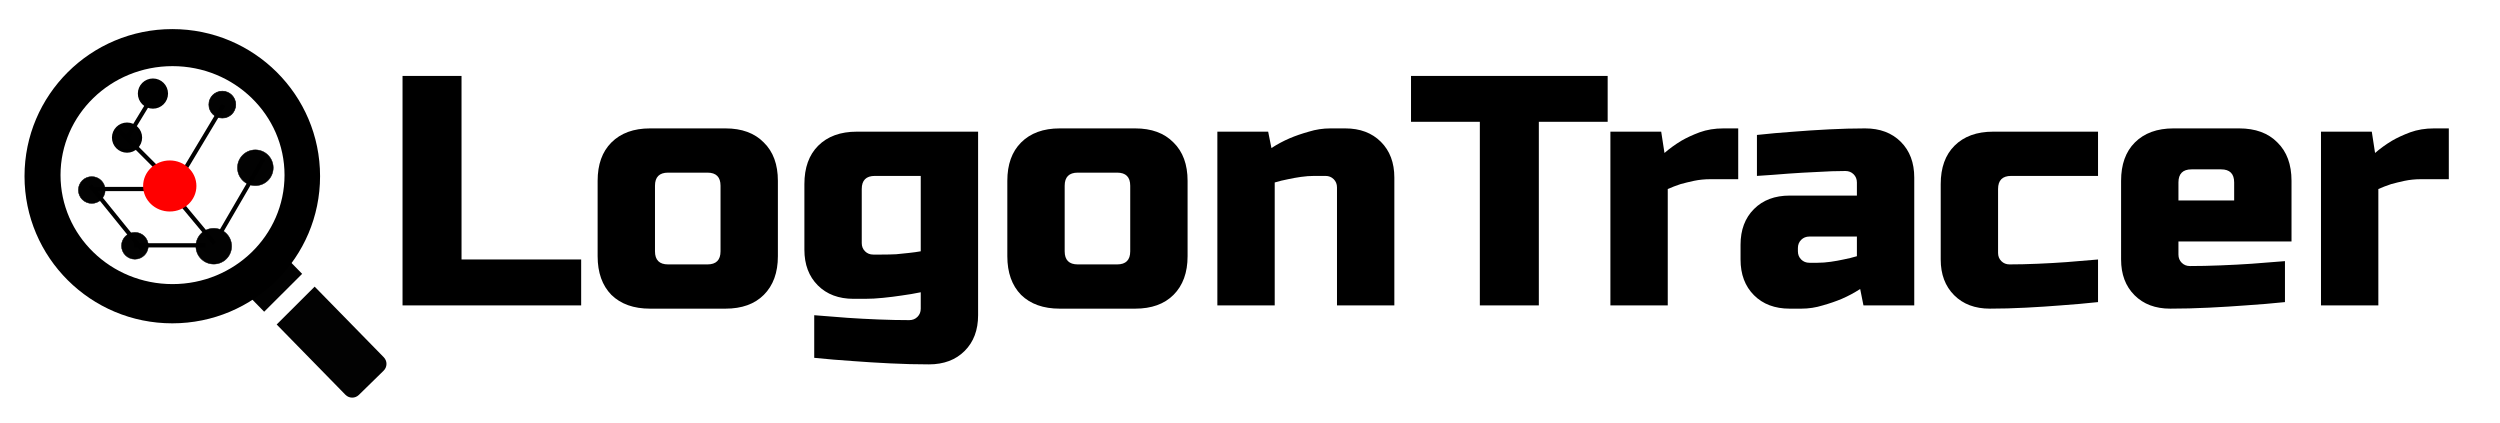
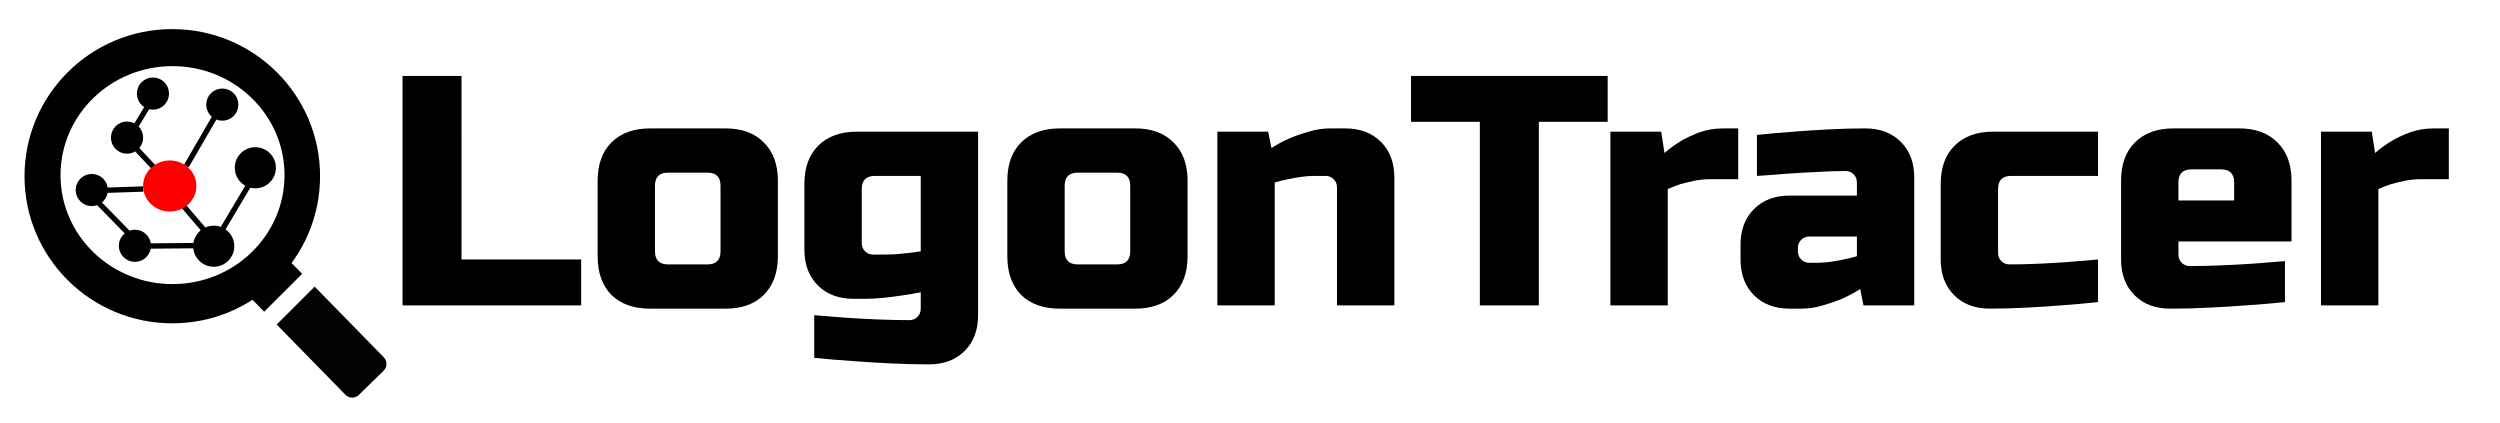
<svg xmlns="http://www.w3.org/2000/svg" width="1480mm" height="250mm" version="1.1" viewBox="0 0 1480 250">
  <g transform="translate(0,-47)">
-     <g>
-       <path transform="matrix(.26458 0 0 .26458 0 47)" d="m385.5 65.094a330.65 329.18 0 0 0 -330.65 329.18 330.65 329.18 0 0 0 330.65 329.18 330.65 329.18 0 0 0 330.65 -329.18 330.65 329.18 0 0 0 -330.65 -329.18zm0.531 82.889a250.61 243.84 0 0 1 250.61 243.84 250.61 243.84 0 0 1 -250.61 243.84 250.61 243.84 0 0 1 -250.61 -243.84 250.61 243.84 0 0 1 250.61 -243.84z" stroke-width="1.109" />
-       <g fill-opacity=".992">
-         <path transform="matrix(.26458 0 0 .26458 0 47)" d="m607.67 551.73c-5.426-0.059-10.875 1.961-15.078 6.074l-55.422 54.232c-8.406 8.226-8.552 21.615-0.326 30.021l54.225 55.414 84.986-84.727-53.441-54.615c-4.113-4.203-9.517-6.341-14.943-6.4zm96.363 89.607-84.986 84.727 153.87 157.25c8.226 8.406 21.615 8.552 30.021 0.326l55.42-54.23c8.406-8.226 8.552-21.615 0.326-30.021z" stroke-width=".902" />
-         <g stroke="#000" stroke-opacity=".996">
-           <circle cx="131.6" cy="108.93" r="7.938" stroke-width=".397" />
-           <g stroke-width=".265">
-             <circle cx="54.33" cy="159.49" r="7.938" />
-             <circle cx="79.867" cy="192.5" r="7.938" />
-             <circle cx="151.17" cy="146.31" r="10.583" />
-             <circle cx="90.039" cy="99.943" r="5.292" />
-             <circle cx="126.54" cy="192.75" r="10.583" />
-           </g>
+     <path transform="matrix(.26458 0 0 .26458 0 47)" d="m385.5 65.094a330.65 329.18 0 0 0-330.65 329.18 330.65 329.18 0 0 0 330.65 329.18 330.65 329.18 0 0 0 330.65-329.18 330.65 329.18 0 0 0-330.65-329.18zm0.531 82.889a250.61 243.84 0 0 1 250.61 243.84 250.61 243.84 0 0 1-250.61 243.84 250.61 243.84 0 0 1-250.61-243.84 250.61 243.84 0 0 1 250.61-243.84z" stroke-width="1.109" />
+     <g fill-opacity=".992">
+       <path transform="matrix(.26458 0 0 .26458 0 47)" d="m607.67 551.73c-5.426-0.059-10.875 1.961-15.078 6.074l-55.422 54.232c-8.406 8.226-8.552 21.615-0.326 30.021l54.225 55.414 84.986-84.727-53.441-54.615c-4.113-4.203-9.517-6.341-14.943-6.4zm96.363 89.607-84.986 84.727 153.87 157.25c8.226 8.406 21.615 8.552 30.021 0.326l55.42-54.23c8.406-8.226 8.552-21.615 0.326-30.021z" stroke-width=".902" />
+       <g stroke="#000" stroke-opacity=".996">
+         <g stroke-width=".265">
+           <circle cx="90.039" cy="99.943" r="5.292" />
        </g>
      </g>
-       <g stroke="#000" stroke-opacity=".996" stroke-width="2.5">
-         <path d="m91.017 102.8l-15.559 25.573" />
-         <path d="m56.092 158.89h42.333" />
-         <path d="m69.321 122.9l37.042 37.042" />
-         <path d="m132.29 109.15c-28.015 46.726-28.015 46.726-28.015 46.726" />
-         <path d="m156.03 140.9c-25.245 43.392-25.245 43.392-25.245 43.392" />
-         <path d="m53.446 156.86c30.692 37.923 30.692 37.923 30.692 37.923" />
-         <path d="m100.54 159.42l26.458 31.75" />
-       </g>
+     </g>
+     <g stroke="#000" stroke-opacity=".996">
+       <path d="m86.255 192.67 30.766-0.285m-33.878-63.911a7.938 7.938 0 0 1-7.938 7.938 7.938 7.938 0 0 1-7.938-7.938 7.938 7.938 0 0 1 7.938-7.938 7.938 7.938 0 0 1 7.938 7.938m15.335-26.07a7.938 7.938 0 0 1-7.938 7.938 7.938 7.938 0 0 1-7.938-7.938 7.938 7.938 0 0 1 7.938-7.938 7.938 7.938 0 0 1 7.938 7.938m38.644 90.35a10.583 10.583 0 0 1-10.583 10.583 10.583 10.583 0 0 1-10.583-10.583 10.583 10.583 0 0 1 10.583-10.583 10.583 10.583 0 0 1 10.583 10.583m24.63-46.44a10.583 10.583 0 0 1-10.583 10.583 10.583 10.583 0 0 1-10.583-10.583 10.583 10.583 0 0 1 10.583-10.583 10.583 10.583 0 0 1 10.583 10.583m-73.949 46.19a7.938 7.938 0 0 1-7.938 7.938 7.938 7.938 0 0 1-7.938-7.938 7.938 7.938 0 0 1 7.938-7.938 7.938 7.938 0 0 1 7.938 7.938m-25.537-33.01a7.938 7.938 0 0 1-7.938 7.938 7.938 7.938 0 0 1-7.938-7.938 7.938 7.938 0 0 1 7.938-7.938 7.938 7.938 0 0 1 7.938 7.938m77.271-50.56a7.938 7.938 0 0 1-7.938 7.938 7.938 7.938 0 0 1-7.938-7.938 7.938 7.938 0 0 1 7.938-7.938 7.938 7.938 0 0 1 7.938 7.938m-30.683 60.317 13.607 15.875m-64.481-18.435 18.597 19.024m71.892-31.204-17.685 29.785m-3.031-69.094-17.432 30.095m-29.662-10.297 11.34 12.096m-29.86 12.555 22.678-0.756m2.419-48.53-7.244 11.966" stroke-width="3.175" />
+     </g>
+     <g stroke-width=".265" style="font-feature-settings:normal;font-variant-caps:normal;font-variant-ligatures:normal;font-variant-numeric:normal" aria-label="LogonTracer">
+       <path d="m273.23 200.62h70.82v27.164h-105.75v-135.82h34.925z" style="font-feature-settings:normal;font-variant-caps:normal;font-variant-ligatures:normal;font-variant-numeric:normal" />
+       <path d="m460.51 198.68q0 14.552-8.343 22.895-8.149 8.149-22.701 8.149h-44.626q-14.552 0-22.895-8.149-8.149-8.343-8.149-22.895v-44.626q0-14.552 8.149-22.701 8.343-8.343 22.895-8.343h44.626q14.552 0 22.701 8.343 8.343 8.149 8.343 22.701zm-33.955-41.716q0-7.761-7.761-7.761h-23.283q-7.761 0-7.761 7.761v38.806q0 7.761 7.761 7.761h23.283q7.761 0 7.761-7.761z" style="font-feature-settings:normal;font-variant-caps:normal;font-variant-ligatures:normal;font-variant-numeric:normal" />
+       <path d="m476.2 155.99q0-14.552 8.149-22.701 8.343-8.343 22.895-8.343h71.79v108.66q0 13.194-7.955 21.149-7.955 7.955-21.149 7.955-11.06 0-22.895-0.582t-21.925-1.358q-11.836-0.776-23.089-1.94v-25.224q9.895 0.776 19.791 1.552 8.537 0.582 18.239 0.97 9.701 0.388 18.239 0.388 2.91 0 4.851-1.94t1.94-4.851v-9.701q-5.627 1.164-11.448 1.94-5.045 0.776-10.866 1.358-5.627 0.582-10.672 0.582h-6.791q-13.194 0-21.149-7.955t-7.955-21.149zm33.955 34.925q0 2.91 1.94 4.851t4.851 1.94h4.851q4.657 0 8.731-0.194 4.269-0.388 7.567-0.776 3.687-0.388 6.985-0.97v-44.626h-27.164q-7.761 0-7.761 7.761z" style="font-feature-settings:normal;font-variant-caps:normal;font-variant-ligatures:normal;font-variant-numeric:normal" />
+       <path d="m703.05 198.68q0 14.552-8.343 22.895-8.149 8.149-22.701 8.149h-44.626q-14.552 0-22.895-8.149-8.149-8.343-8.149-22.895v-44.626q0-14.552 8.149-22.701 8.343-8.343 22.895-8.343h44.626q14.552 0 22.701 8.343 8.343 8.149 8.343 22.701zm-33.955-41.716q0-7.761-7.761-7.761h-23.283q-7.761 0-7.761 7.761v38.806q0 7.761 7.761 7.761h23.283q7.761 0 7.761-7.761z" style="font-feature-settings:normal;font-variant-caps:normal;font-variant-ligatures:normal;font-variant-numeric:normal" />
+       <path d="m750.75 124.95 1.94 9.701q5.045-3.299 10.866-5.821 5.045-2.134 11.254-3.881 6.209-1.94 12.806-1.94h8.731q13.194 0 21.149 7.955 7.955 7.955 7.955 21.149v75.671h-33.955v-69.85q0-2.91-1.94-4.851t-4.851-1.94h-6.791q-3.687 0-7.761 0.582-4.075 0.582-7.567 1.358-4.075 0.776-7.955 1.94v72.76h-33.955v-102.83z" style="font-feature-settings:normal;font-variant-caps:normal;font-variant-ligatures:normal;font-variant-numeric:normal" />
+       <path d="m910.99 227.78h-34.925v-108.66h-40.746v-27.164h116.42v27.164h-40.746z" style="font-feature-settings:normal;font-variant-caps:normal;font-variant-ligatures:normal;font-variant-numeric:normal" />
+       <path d="m983.43 124.95 1.94 12.612q4.463-3.881 9.895-7.179 4.657-2.716 10.866-5.045 6.403-2.328 14.164-2.328h8.731v30.074h-16.492q-5.045 0-9.701 0.97-4.463 0.97-7.955 1.94-4.075 1.358-7.567 2.91v68.88h-33.955v-102.83z" style="font-feature-settings:normal;font-variant-caps:normal;font-variant-ligatures:normal;font-variant-numeric:normal" />
+       <path d="m1076 202.56q3.687 0 7.761-0.582 4.074-0.582 7.567-1.358 4.075-0.776 7.955-1.94v-11.642h-28.134q-2.91 0-4.851 1.94-1.94 1.94-1.94 4.851v1.94q0 2.91 1.94 4.851 1.94 1.94 4.851 1.94zm-16.492 27.164q-13.194 0-21.149-7.955-7.955-7.955-7.955-21.149v-8.731q0-13.194 7.955-21.149 7.955-7.955 21.149-7.955h39.776v-7.761q0-2.91-1.94-4.851t-4.851-1.94q-7.761 0-16.88 0.582-8.925 0.388-16.88 0.97-9.313 0.776-18.627 1.358v-24.253q10.672-1.164 21.731-1.94 9.507-0.776 20.761-1.358t21.537-0.582q13.194 0 21.149 7.955 7.955 7.955 7.955 21.149v75.671h-30.074l-1.94-9.701q-5.045 3.299-10.866 5.821-5.045 2.134-11.254 3.881-6.209 1.94-12.806 1.94z" style="font-feature-settings:normal;font-variant-caps:normal;font-variant-ligatures:normal;font-variant-numeric:normal" />
+       <path d="m1148.9 155.99q0-14.552 8.149-22.701 8.343-8.343 22.895-8.343h62.089v26.194h-51.417q-7.761 0-7.761 7.761v37.835q0 2.91 1.94 4.851t4.851 1.94q7.567 0 16.686-0.388 9.119-0.388 17.074-0.97 9.313-0.776 18.627-1.552v25.224q-10.866 1.164-21.925 1.94-9.507 0.776-20.761 1.358-11.06 0.582-21.343 0.582-13.194 0-21.149-7.955-7.955-7.955-7.955-21.149z" style="font-feature-settings:normal;font-variant-caps:normal;font-variant-ligatures:normal;font-variant-numeric:normal" />
+       <path d="m1297.4 147.26q-7.761 0-7.761 7.761v10.672h32.985v-10.672q0-7.761-7.761-7.761zm-41.716 6.791q0-14.552 8.149-22.701 8.343-8.343 22.895-8.343h38.806q14.552 0 22.701 8.343 8.343 8.149 8.343 22.701v35.895h-66.94v7.761q0 2.91 1.94 4.851t4.851 1.94q8.343 0 18.045-0.388 9.895-0.388 18.433-0.97 9.895-0.776 19.791-1.552v24.253q-11.254 1.164-23.089 1.94-10.089 0.776-21.925 1.358-11.836 0.582-22.895 0.582-13.194 0-21.149-7.955t-7.955-21.149z" style="font-feature-settings:normal;font-variant-caps:normal;font-variant-ligatures:normal;font-variant-numeric:normal" />
+       <path d="m1404.1 124.95 1.94 12.612q4.463-3.881 9.895-7.179 4.657-2.716 10.866-5.045 6.403-2.328 14.164-2.328h8.731v30.074h-16.492q-5.045 0-9.701 0.97-4.463 0.97-7.955 1.94-4.075 1.358-7.567 2.91v68.88h-33.955v-102.83z" style="font-feature-settings:normal;font-variant-caps:normal;font-variant-ligatures:normal;font-variant-numeric:normal" />
    </g>
    <ellipse cx="100.5" cy="157.1" rx="15.214" ry="14.552" fill="#f00" stroke="#f00" stroke-width="1.125" />
-     <g>
-       <g stroke="#000" stroke-opacity=".996">
-         <circle cx="90.541" cy="102.4" r="7.938" stroke-width="2" />
-         <circle cx="75.206" cy="128.47" r="7.938" fill-opacity=".996" stroke-width="2" />
-         <path d="m79.375 192.23h42.333" stroke-width="2.5" />
-       </g>
-       <g stroke-width=".265" style="font-feature-settings:normal;font-variant-caps:normal;font-variant-ligatures:normal;font-variant-numeric:normal" aria-label="LogonTracer">
-         <path d="m273.23 200.62h70.82v27.164h-105.75v-135.82h34.925z" style="font-feature-settings:normal;font-variant-caps:normal;font-variant-ligatures:normal;font-variant-numeric:normal" />
-         <path d="m460.51 198.68q0 14.552-8.343 22.895-8.149 8.149-22.701 8.149h-44.626q-14.552 0-22.895-8.149-8.149-8.343-8.149-22.895v-44.626q0-14.552 8.149-22.701 8.343-8.343 22.895-8.343h44.626q14.552 0 22.701 8.343 8.343 8.149 8.343 22.701zm-33.955-41.716q0-7.761-7.761-7.761h-23.283q-7.761 0-7.761 7.761v38.806q0 7.761 7.761 7.761h23.283q7.761 0 7.761-7.761z" style="font-feature-settings:normal;font-variant-caps:normal;font-variant-ligatures:normal;font-variant-numeric:normal" />
-         <path d="m476.2 155.99q0-14.552 8.149-22.701 8.343-8.343 22.895-8.343h71.79v108.66q0 13.194-7.955 21.149-7.955 7.955-21.149 7.955-11.06 0-22.895-0.582t-21.925-1.358q-11.836-0.776-23.089-1.94v-25.224q9.895 0.776 19.791 1.552 8.537 0.582 18.239 0.97 9.701 0.388 18.239 0.388 2.91 0 4.851-1.94 1.94-1.94 1.94-4.851v-9.701q-5.627 1.164-11.448 1.94-5.045 0.776-10.866 1.358-5.627 0.582-10.672 0.582h-6.791q-13.194 0-21.149-7.955t-7.955-21.149zm33.955 34.925q0 2.91 1.94 4.851t4.851 1.94h4.851q4.657 0 8.731-0.194 4.269-0.388 7.567-0.776 3.687-0.388 6.985-0.97v-44.626h-27.164q-7.761 0-7.761 7.761z" style="font-feature-settings:normal;font-variant-caps:normal;font-variant-ligatures:normal;font-variant-numeric:normal" />
-         <path d="m703.05 198.68q0 14.552-8.343 22.895-8.149 8.149-22.701 8.149h-44.626q-14.552 0-22.895-8.149-8.149-8.343-8.149-22.895v-44.626q0-14.552 8.149-22.701 8.343-8.343 22.895-8.343h44.626q14.552 0 22.701 8.343 8.343 8.149 8.343 22.701zm-33.955-41.716q0-7.761-7.761-7.761h-23.283q-7.761 0-7.761 7.761v38.806q0 7.761 7.761 7.761h23.283q7.761 0 7.761-7.761z" style="font-feature-settings:normal;font-variant-caps:normal;font-variant-ligatures:normal;font-variant-numeric:normal" />
-         <path d="m750.75 124.95 1.94 9.701q5.045-3.299 10.866-5.821 5.045-2.134 11.254-3.881 6.209-1.94 12.806-1.94h8.731q13.194 0 21.149 7.955 7.955 7.955 7.955 21.149v75.671h-33.955v-69.85q0-2.91-1.94-4.851t-4.851-1.94h-6.791q-3.687 0-7.761 0.582-4.075 0.582-7.567 1.358-4.075 0.776-7.955 1.94v72.76h-33.955v-102.83z" style="font-feature-settings:normal;font-variant-caps:normal;font-variant-ligatures:normal;font-variant-numeric:normal" />
-         <path d="m910.99 227.78h-34.925v-108.66h-40.746v-27.164h116.42v27.164h-40.746z" style="font-feature-settings:normal;font-variant-caps:normal;font-variant-ligatures:normal;font-variant-numeric:normal" />
-         <path d="m983.43 124.95 1.94 12.612q4.463-3.881 9.895-7.179 4.657-2.716 10.866-5.045 6.403-2.328 14.164-2.328h8.731v30.074h-16.492q-5.045 0-9.701 0.97-4.463 0.97-7.955 1.94-4.075 1.358-7.567 2.91v68.88h-33.955v-102.83z" style="font-feature-settings:normal;font-variant-caps:normal;font-variant-ligatures:normal;font-variant-numeric:normal" />
-         <path d="m1076 202.56q3.687 0 7.761-0.582 4.074-0.582 7.567-1.358 4.075-0.776 7.955-1.94v-11.642h-28.134q-2.91 0-4.851 1.94-1.94 1.94-1.94 4.851v1.94q0 2.91 1.94 4.851 1.94 1.94 4.851 1.94zm-16.492 27.164q-13.194 0-21.149-7.955-7.955-7.955-7.955-21.149v-8.731q0-13.194 7.955-21.149 7.955-7.955 21.149-7.955h39.776v-7.761q0-2.91-1.94-4.851-1.94-1.94-4.851-1.94-7.761 0-16.88 0.582-8.925 0.388-16.88 0.97-9.313 0.776-18.627 1.358v-24.253q10.672-1.164 21.731-1.94 9.507-0.776 20.761-1.358t21.537-0.582q13.194 0 21.149 7.955 7.955 7.955 7.955 21.149v75.671h-30.074l-1.94-9.701q-5.045 3.299-10.866 5.821-5.045 2.134-11.254 3.881-6.209 1.94-12.806 1.94z" style="font-feature-settings:normal;font-variant-caps:normal;font-variant-ligatures:normal;font-variant-numeric:normal" />
-         <path d="m1148.9 155.99q0-14.552 8.149-22.701 8.343-8.343 22.895-8.343h62.089v26.194h-51.417q-7.761 0-7.761 7.761v37.835q0 2.91 1.94 4.851 1.94 1.94 4.851 1.94 7.567 0 16.686-0.388 9.119-0.388 17.074-0.97 9.313-0.776 18.627-1.552v25.224q-10.866 1.164-21.925 1.94-9.507 0.776-20.761 1.358-11.06 0.582-21.343 0.582-13.194 0-21.149-7.955-7.955-7.955-7.955-21.149z" style="font-feature-settings:normal;font-variant-caps:normal;font-variant-ligatures:normal;font-variant-numeric:normal" />
-         <path d="m1297.4 147.26q-7.761 0-7.761 7.761v10.672h32.985v-10.672q0-7.761-7.761-7.761zm-41.716 6.791q0-14.552 8.149-22.701 8.343-8.343 22.895-8.343h38.806q14.552 0 22.701 8.343 8.343 8.149 8.343 22.701v35.895h-66.94v7.761q0 2.91 1.94 4.851 1.94 1.94 4.851 1.94 8.343 0 18.045-0.388 9.895-0.388 18.433-0.97 9.895-0.776 19.791-1.552v24.253q-11.254 1.164-23.089 1.94-10.089 0.776-21.925 1.358-11.836 0.582-22.895 0.582-13.194 0-21.149-7.955t-7.955-21.149z" style="font-feature-settings:normal;font-variant-caps:normal;font-variant-ligatures:normal;font-variant-numeric:normal" />
-         <path d="m1404.1 124.95 1.94 12.612q4.463-3.881 9.895-7.179 4.657-2.716 10.866-5.045 6.403-2.328 14.164-2.328h8.731v30.074h-16.492q-5.045 0-9.701 0.97-4.463 0.97-7.955 1.94-4.075 1.358-7.567 2.91v68.88h-33.955v-102.83z" style="font-feature-settings:normal;font-variant-caps:normal;font-variant-ligatures:normal;font-variant-numeric:normal" />
-       </g>
-     </g>
  </g>
</svg>
